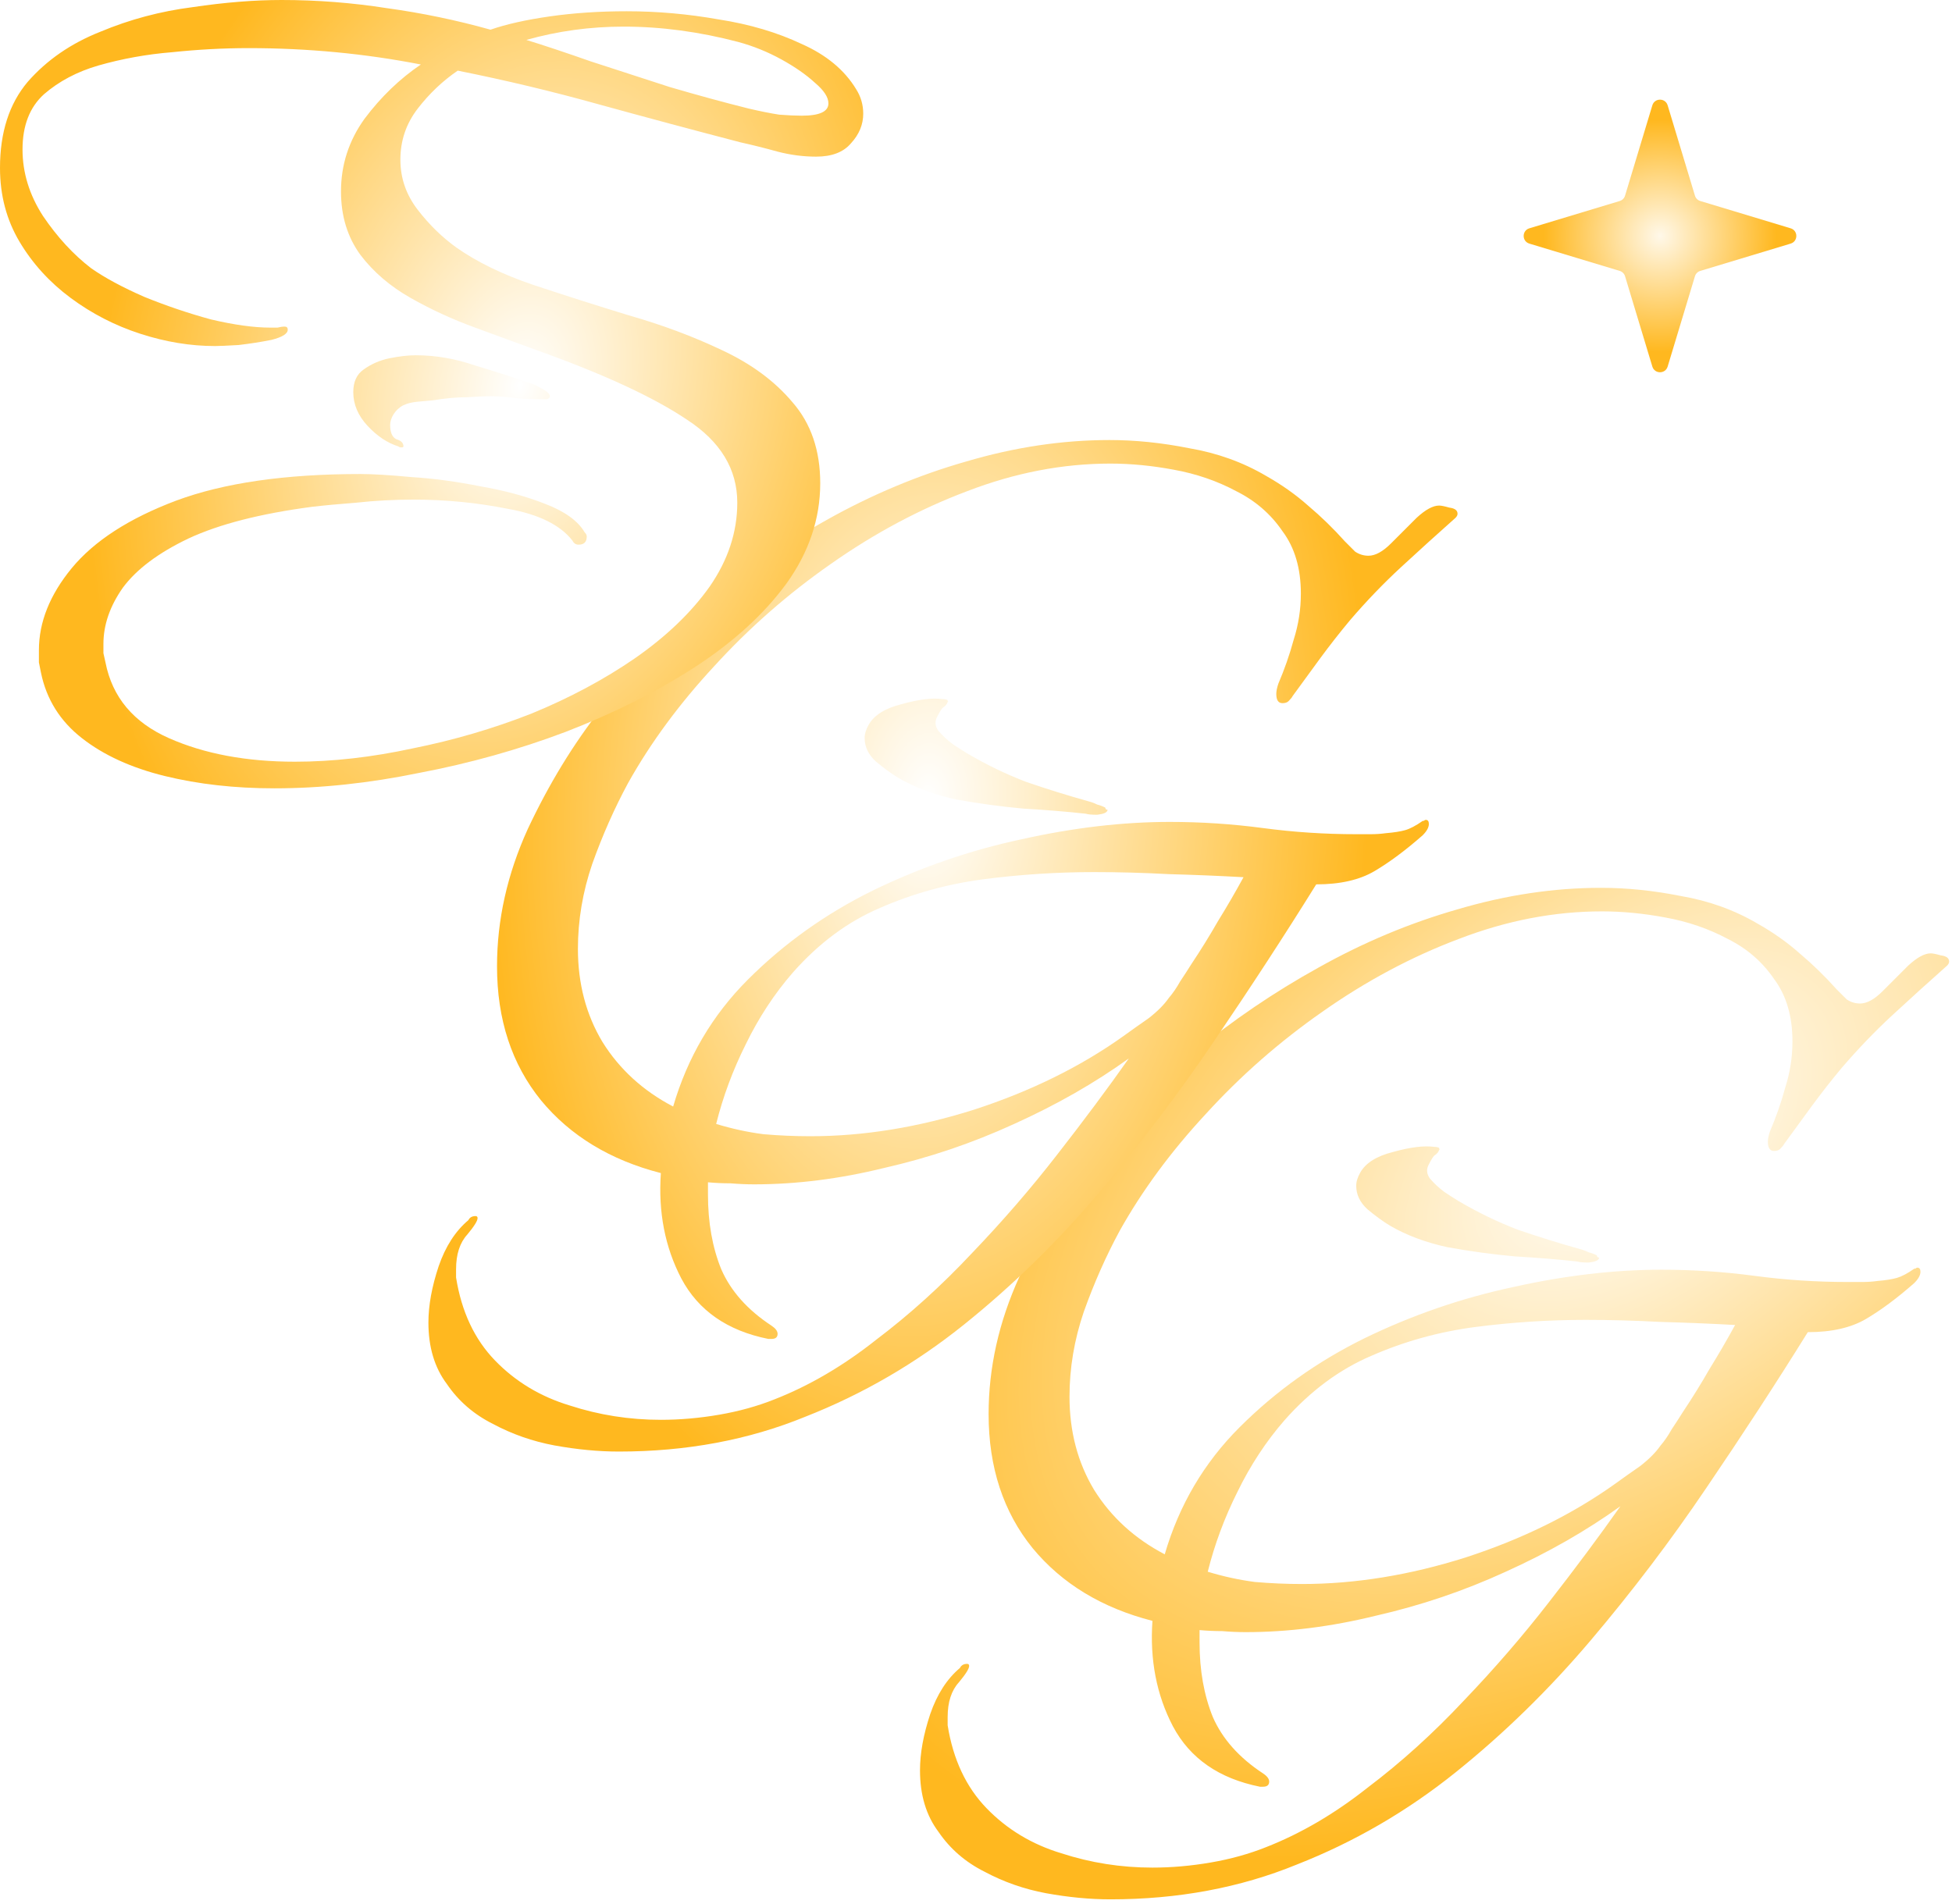
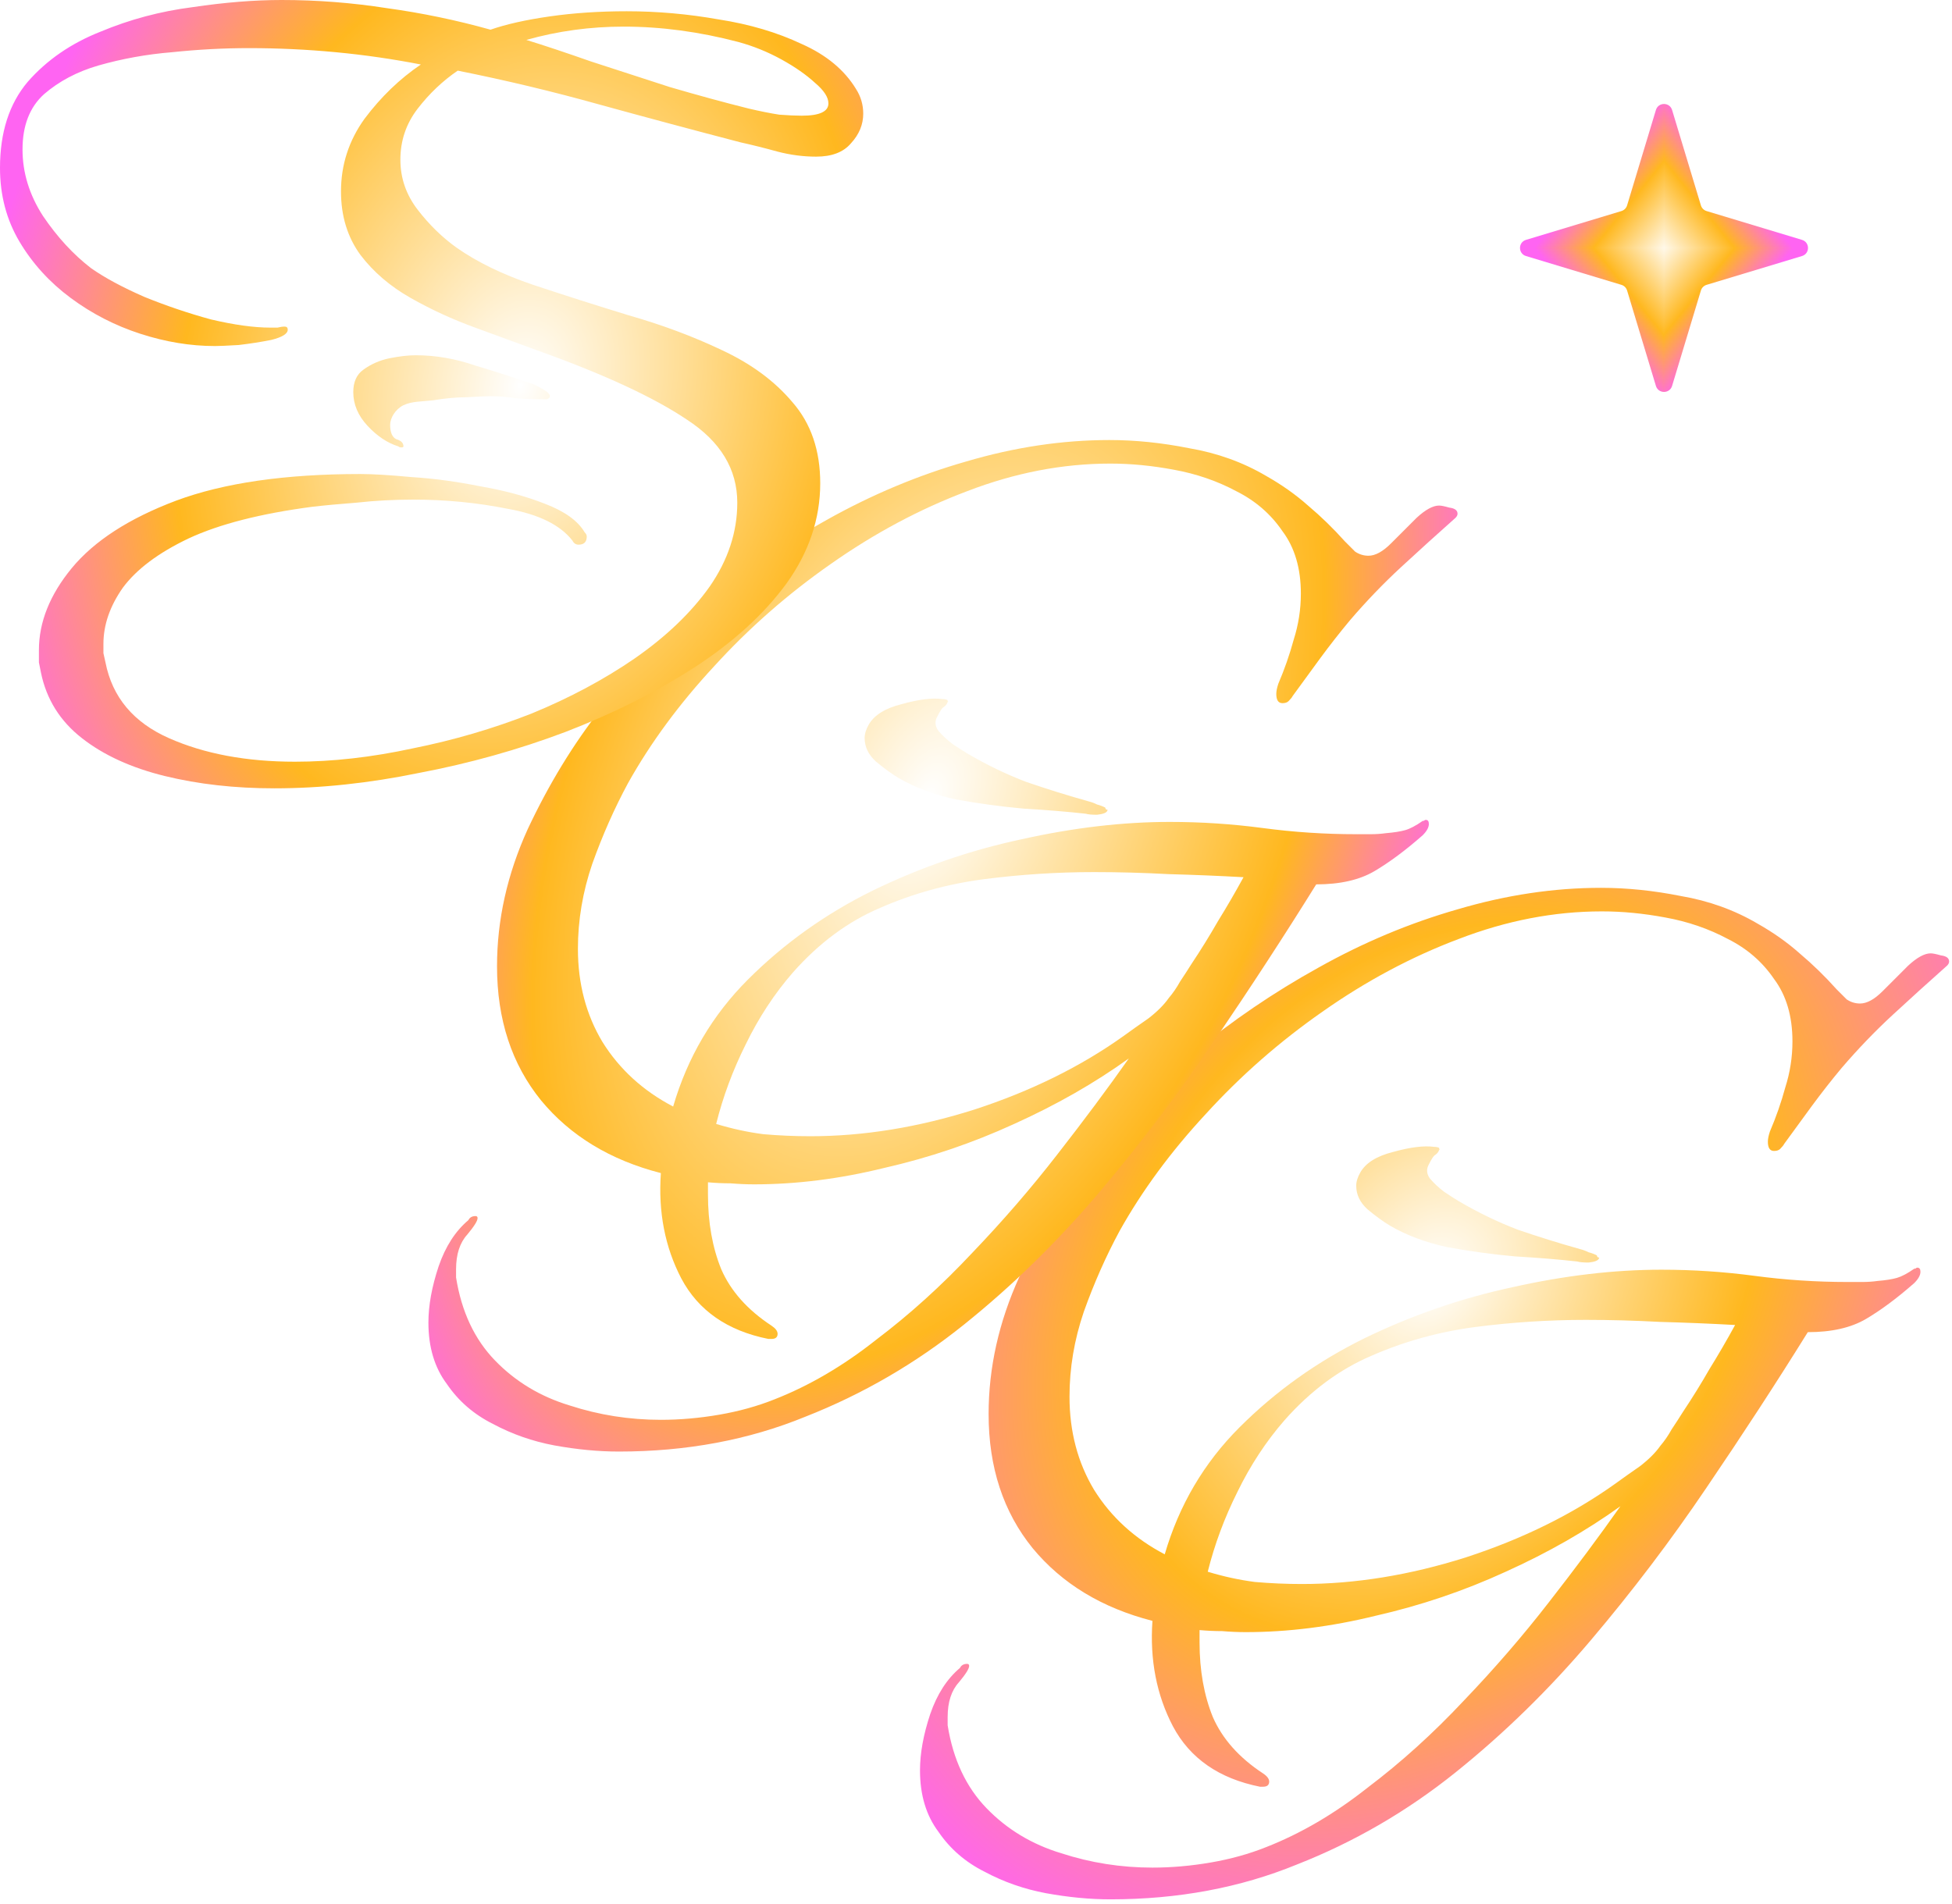
<svg xmlns="http://www.w3.org/2000/svg" width="244" height="238" viewBox="0 0 244 238" fill="none">
-   <path d="M138.808 237.464C136.248 237.464 133.56 237.208 130.744 236.696C128.013 236.184 125.453 235.288 123.064 234.008C120.675 232.813 118.755 231.149 117.304 229.016C115.768 226.968 115 224.408 115 221.336C115 219.203 115.427 216.856 116.28 214.296C117.133 211.821 118.371 209.901 119.992 208.536C120.163 208.195 120.461 208.024 120.888 208.024C121.059 208.024 121.144 208.109 121.144 208.28C121.144 208.621 120.717 209.304 119.864 210.328C118.925 211.352 118.456 212.803 118.456 214.68V215.704C119.139 219.971 120.76 223.427 123.32 226.072C125.88 228.717 128.995 230.595 132.664 231.704C136.333 232.899 140.131 233.496 144.056 233.496C146.445 233.496 148.877 233.283 151.352 232.856C153.827 232.429 156.131 231.789 158.264 230.936C162.616 229.229 166.84 226.755 170.936 223.512C175.117 220.355 179.128 216.728 182.968 212.632C186.808 208.621 190.349 204.525 193.592 200.344C196.92 196.077 199.907 192.067 202.552 188.312C198.285 191.384 193.507 194.115 188.216 196.504C183.011 198.893 177.592 200.728 171.96 202.008C166.413 203.373 160.995 204.056 155.704 204.056C154.765 204.056 153.784 204.013 152.76 203.928C151.821 203.928 150.883 203.885 149.944 203.8V205.336C149.944 208.835 150.499 211.949 151.608 214.68C152.803 217.411 154.893 219.757 157.88 221.72C158.392 222.061 158.648 222.403 158.648 222.744C158.648 223.171 158.392 223.384 157.88 223.384H157.496C152.376 222.36 148.749 219.843 146.616 215.832C144.568 211.907 143.715 207.512 144.056 202.648C137.741 201.027 132.749 197.997 129.08 193.56C125.411 189.037 123.576 183.448 123.576 176.792C123.576 170.989 124.856 165.272 127.416 159.64C130.061 154.008 133.133 148.973 136.632 144.536C140.216 139.928 144.397 135.619 149.176 131.608C154.04 127.597 159.245 124.056 164.792 120.984C170.424 117.827 176.227 115.395 182.2 113.688C188.259 111.896 194.232 111 200.12 111C203.363 111 206.691 111.341 210.104 112.024C213.603 112.621 216.803 113.773 219.704 115.48C221.667 116.589 223.416 117.827 224.952 119.192C226.573 120.557 228.109 122.051 229.56 123.672C229.987 124.099 230.413 124.525 230.84 124.952C231.352 125.293 231.907 125.464 232.504 125.464C233.357 125.464 234.296 124.952 235.32 123.928C236.429 122.819 237.496 121.752 238.52 120.728C239.629 119.704 240.568 119.192 241.336 119.192C241.592 119.192 242.019 119.277 242.616 119.448C243.299 119.533 243.64 119.789 243.64 120.216C243.64 120.387 243.555 120.557 243.384 120.728C241.08 122.776 238.819 124.824 236.6 126.872C234.381 128.92 232.248 131.139 230.2 133.528C228.92 135.064 227.683 136.643 226.488 138.264C225.379 139.8 224.227 141.379 223.032 143C222.947 143.171 222.776 143.384 222.52 143.64C222.349 143.811 222.093 143.896 221.752 143.896C221.24 143.896 220.984 143.512 220.984 142.744C220.984 142.403 221.069 141.976 221.24 141.464C222.008 139.672 222.648 137.837 223.16 135.96C223.757 134.083 224.056 132.163 224.056 130.2C224.056 127.043 223.288 124.44 221.752 122.392C220.301 120.259 218.381 118.595 215.992 117.4C213.603 116.12 211 115.224 208.184 114.712C205.453 114.2 202.808 113.944 200.248 113.944C194.275 113.944 188.301 115.096 182.328 117.4C176.44 119.619 170.765 122.648 165.304 126.488C159.928 130.243 155.064 134.509 150.712 139.288C146.36 143.981 142.776 148.845 139.96 153.88C138.253 157.037 136.76 160.408 135.48 163.992C134.285 167.491 133.688 171.032 133.688 174.616C133.688 178.968 134.712 182.851 136.76 186.264C138.893 189.677 141.837 192.365 145.592 194.328C147.384 188.184 150.499 182.893 154.936 178.456C159.459 173.933 164.664 170.221 170.552 167.32C176.525 164.419 182.712 162.285 189.112 160.92C195.597 159.469 201.784 158.744 207.672 158.744C211.597 158.744 215.48 159 219.32 159.512C223.16 160.024 227.043 160.28 230.968 160.28C231.565 160.28 232.163 160.28 232.76 160.28C233.443 160.28 234.083 160.237 234.68 160.152C235.704 160.067 236.515 159.939 237.112 159.768C237.709 159.597 238.435 159.213 239.288 158.616C239.373 158.616 239.416 158.616 239.416 158.616C239.501 158.531 239.587 158.488 239.672 158.488C239.928 158.488 240.056 158.659 240.056 159C240.056 159.427 239.8 159.896 239.288 160.408C237.155 162.285 235.149 163.779 233.272 164.888C231.395 165.997 228.963 166.552 225.976 166.552C222.051 172.867 217.827 179.352 213.304 186.008C208.867 192.579 204.045 198.936 198.84 205.08C193.635 211.224 188.003 216.728 181.944 221.592C175.885 226.456 169.272 230.296 162.104 233.112C155.021 236.013 147.256 237.464 138.808 237.464ZM197.176 157.72C194.872 157.464 192.269 157.251 189.368 157.08C186.552 156.824 183.736 156.44 180.92 155.928C178.189 155.331 175.8 154.435 173.752 153.24C172.899 152.728 171.96 152.045 170.936 151.192C169.997 150.339 169.528 149.357 169.528 148.248C169.528 147.736 169.699 147.181 170.04 146.584C170.723 145.389 172.088 144.536 174.136 144.024C176.269 143.427 177.976 143.213 179.256 143.384C179.512 143.384 179.725 143.427 179.896 143.512C179.896 143.512 179.896 143.555 179.896 143.64C179.981 143.64 179.981 143.683 179.896 143.768C179.811 144.024 179.64 144.237 179.384 144.408C179.213 144.493 178.957 144.877 178.616 145.56C178.275 146.157 178.317 146.755 178.744 147.352C179.256 147.949 179.853 148.504 180.536 149.016C181.304 149.528 181.901 149.912 182.328 150.168C184.803 151.619 187.277 152.813 189.752 153.752C192.227 154.605 194.829 155.416 197.56 156.184C197.901 156.269 198.243 156.397 198.584 156.568C198.925 156.653 199.267 156.781 199.608 156.952C199.608 157.037 199.651 157.123 199.736 157.208C199.907 157.208 199.949 157.251 199.864 157.336C199.779 157.592 199.352 157.763 198.584 157.848C197.901 157.848 197.432 157.805 197.176 157.72ZM162.744 198.04C169.4 198.04 176.227 196.931 183.224 194.712C190.307 192.408 196.536 189.336 201.912 185.496C202.851 184.813 203.875 184.088 204.984 183.32C206.093 182.467 206.947 181.613 207.544 180.76C208.056 180.163 208.525 179.48 208.952 178.712C209.464 177.944 209.933 177.219 210.36 176.536C211.555 174.744 212.664 172.952 213.688 171.16C214.797 169.368 215.864 167.533 216.888 165.656C213.816 165.485 210.701 165.357 207.544 165.272C204.387 165.101 201.272 165.016 198.2 165.016C193.592 165.016 188.984 165.315 184.376 165.912C179.853 166.509 175.544 167.704 171.448 169.496C167.437 171.203 163.811 173.891 160.568 177.56C158.264 180.205 156.301 183.192 154.68 186.52C153.059 189.763 151.821 193.091 150.968 196.504C152.931 197.101 154.893 197.528 156.856 197.784C158.819 197.955 160.781 198.04 162.744 198.04Z" fill="url(#paint0_radial_1_16)" />
-   <path d="M77.36 181.48C74.8 181.48 72.112 181.224 69.296 180.712C66.565 180.2 64.005 179.304 61.616 178.024C59.227 176.829 57.307 175.165 55.856 173.032C54.32 170.984 53.552 168.424 53.552 165.352C53.552 163.219 53.979 160.872 54.832 158.312C55.685 155.837 56.923 153.917 58.544 152.552C58.715 152.211 59.013 152.04 59.44 152.04C59.611 152.04 59.696 152.125 59.696 152.296C59.696 152.637 59.269 153.32 58.416 154.344C57.477 155.368 57.008 156.819 57.008 158.696V159.72C57.691 163.987 59.312 167.443 61.872 170.088C64.432 172.733 67.547 174.611 71.216 175.72C74.885 176.915 78.683 177.512 82.608 177.512C84.997 177.512 87.429 177.299 89.904 176.872C92.379 176.445 94.683 175.805 96.816 174.952C101.168 173.245 105.392 170.771 109.488 167.528C113.669 164.371 117.68 160.744 121.52 156.648C125.36 152.637 128.901 148.541 132.144 144.36C135.472 140.093 138.459 136.083 141.104 132.328C136.837 135.4 132.059 138.131 126.768 140.52C121.563 142.909 116.144 144.744 110.512 146.024C104.965 147.389 99.547 148.072 94.256 148.072C93.317 148.072 92.336 148.029 91.312 147.944C90.373 147.944 89.435 147.901 88.496 147.816V149.352C88.496 152.851 89.051 155.965 90.16 158.696C91.355 161.427 93.445 163.773 96.432 165.736C96.944 166.077 97.2 166.419 97.2 166.76C97.2 167.187 96.944 167.4 96.432 167.4H96.048C90.928 166.376 87.301 163.859 85.168 159.848C83.12 155.923 82.267 151.528 82.608 146.664C76.293 145.043 71.301 142.013 67.632 137.576C63.963 133.053 62.128 127.464 62.128 120.808C62.128 115.005 63.408 109.288 65.968 103.656C68.613 98.024 71.685 92.989 75.184 88.552C78.768 83.944 82.949 79.635 87.728 75.624C92.592 71.613 97.797 68.072 103.344 65C108.976 61.843 114.779 59.411 120.752 57.704C126.811 55.912 132.784 55.016 138.672 55.016C141.915 55.016 145.243 55.357 148.656 56.04C152.155 56.637 155.355 57.789 158.256 59.496C160.219 60.605 161.968 61.843 163.504 63.208C165.125 64.573 166.661 66.067 168.112 67.688C168.539 68.115 168.965 68.541 169.392 68.968C169.904 69.309 170.459 69.48 171.056 69.48C171.909 69.48 172.848 68.968 173.872 67.944C174.981 66.835 176.048 65.768 177.072 64.744C178.181 63.72 179.12 63.208 179.888 63.208C180.144 63.208 180.571 63.293 181.168 63.464C181.851 63.549 182.192 63.805 182.192 64.232C182.192 64.403 182.107 64.573 181.936 64.744C179.632 66.792 177.371 68.84 175.152 70.888C172.933 72.936 170.8 75.155 168.752 77.544C167.472 79.08 166.235 80.659 165.04 82.28C163.931 83.816 162.779 85.395 161.584 87.016C161.499 87.187 161.328 87.4 161.072 87.656C160.901 87.827 160.645 87.912 160.304 87.912C159.792 87.912 159.536 87.528 159.536 86.76C159.536 86.419 159.621 85.992 159.792 85.48C160.56 83.688 161.2 81.853 161.712 79.976C162.309 78.099 162.608 76.179 162.608 74.216C162.608 71.059 161.84 68.456 160.304 66.408C158.853 64.275 156.933 62.611 154.544 61.416C152.155 60.136 149.552 59.24 146.736 58.728C144.005 58.216 141.36 57.96 138.8 57.96C132.827 57.96 126.853 59.112 120.88 61.416C114.992 63.635 109.317 66.664 103.856 70.504C98.48 74.259 93.616 78.525 89.264 83.304C84.912 87.997 81.328 92.861 78.512 97.896C76.805 101.053 75.312 104.424 74.032 108.008C72.837 111.507 72.24 115.048 72.24 118.632C72.24 122.984 73.264 126.867 75.312 130.28C77.445 133.693 80.389 136.381 84.144 138.344C85.936 132.2 89.051 126.909 93.488 122.472C98.011 117.949 103.216 114.237 109.104 111.336C115.077 108.435 121.264 106.301 127.664 104.936C134.149 103.485 140.336 102.76 146.224 102.76C150.149 102.76 154.032 103.016 157.872 103.528C161.712 104.04 165.595 104.296 169.52 104.296C170.117 104.296 170.715 104.296 171.312 104.296C171.995 104.296 172.635 104.253 173.232 104.168C174.256 104.083 175.067 103.955 175.664 103.784C176.261 103.613 176.987 103.229 177.84 102.632C177.925 102.632 177.968 102.632 177.968 102.632C178.053 102.547 178.139 102.504 178.224 102.504C178.48 102.504 178.608 102.675 178.608 103.016C178.608 103.443 178.352 103.912 177.84 104.424C175.707 106.301 173.701 107.795 171.824 108.904C169.947 110.013 167.515 110.568 164.528 110.568C160.603 116.883 156.379 123.368 151.856 130.024C147.419 136.595 142.597 142.952 137.392 149.096C132.187 155.24 126.555 160.744 120.496 165.608C114.437 170.472 107.824 174.312 100.656 177.128C93.573 180.029 85.808 181.48 77.36 181.48ZM135.728 101.736C133.424 101.48 130.821 101.267 127.92 101.096C125.104 100.84 122.288 100.456 119.472 99.944C116.741 99.347 114.352 98.451 112.304 97.256C111.451 96.744 110.512 96.061 109.488 95.208C108.549 94.355 108.08 93.373 108.08 92.264C108.08 91.752 108.251 91.197 108.592 90.6C109.275 89.405 110.64 88.552 112.688 88.04C114.821 87.443 116.528 87.229 117.808 87.4C118.064 87.4 118.277 87.443 118.448 87.528C118.448 87.528 118.448 87.571 118.448 87.656C118.533 87.656 118.533 87.699 118.448 87.784C118.363 88.04 118.192 88.253 117.936 88.424C117.765 88.509 117.509 88.893 117.168 89.576C116.827 90.173 116.869 90.771 117.296 91.368C117.808 91.965 118.405 92.52 119.088 93.032C119.856 93.544 120.453 93.928 120.88 94.184C123.355 95.635 125.829 96.829 128.304 97.768C130.779 98.621 133.381 99.432 136.112 100.2C136.453 100.285 136.795 100.413 137.136 100.584C137.477 100.669 137.819 100.797 138.16 100.968C138.16 101.053 138.203 101.139 138.288 101.224C138.459 101.224 138.501 101.267 138.416 101.352C138.331 101.608 137.904 101.779 137.136 101.864C136.453 101.864 135.984 101.821 135.728 101.736ZM101.296 142.056C107.952 142.056 114.779 140.947 121.776 138.728C128.859 136.424 135.088 133.352 140.464 129.512C141.403 128.829 142.427 128.104 143.536 127.336C144.645 126.483 145.499 125.629 146.096 124.776C146.608 124.179 147.077 123.496 147.504 122.728C148.016 121.96 148.485 121.235 148.912 120.552C150.107 118.76 151.216 116.968 152.24 115.176C153.349 113.384 154.416 111.549 155.44 109.672C152.368 109.501 149.253 109.373 146.096 109.288C142.939 109.117 139.824 109.032 136.752 109.032C132.144 109.032 127.536 109.331 122.928 109.928C118.405 110.525 114.096 111.72 110 113.512C105.989 115.219 102.363 117.907 99.12 121.576C96.816 124.221 94.853 127.208 93.232 130.536C91.611 133.779 90.373 137.107 89.52 140.52C91.483 141.117 93.445 141.544 95.408 141.8C97.371 141.971 99.333 142.056 101.296 142.056Z" fill="url(#paint1_radial_1_16)" />
-   <path d="M34.304 98.56C29.355 98.56 24.789 98.048 20.608 97.024C16.427 96 12.971 94.421 10.24 92.288C7.509 90.155 5.803 87.424 5.12 84.096C5.035 83.669 4.949 83.243 4.864 82.816C4.864 82.304 4.864 81.792 4.864 81.28C4.864 77.781 6.229 74.368 8.96 71.04C11.776 67.627 16.128 64.811 22.016 62.592C27.989 60.373 35.669 59.264 45.056 59.264C46.592 59.264 48.725 59.392 51.456 59.648C54.187 59.819 57.045 60.203 60.032 60.8C63.019 61.312 65.707 62.037 68.096 62.976C70.571 63.915 72.235 65.109 73.088 66.56C73.259 66.731 73.344 66.901 73.344 67.072C73.344 67.755 73.003 68.096 72.32 68.096C71.979 68.096 71.723 67.925 71.552 67.584C70.016 65.621 67.328 64.299 63.488 63.616C59.648 62.848 55.723 62.464 51.712 62.464C49.237 62.464 46.848 62.592 44.544 62.848C42.325 63.019 40.491 63.189 39.04 63.36C32.555 64.213 27.392 65.536 23.552 67.328C19.797 69.12 17.067 71.168 15.36 73.472C13.739 75.776 12.928 78.123 12.928 80.512C12.928 80.853 12.928 81.237 12.928 81.664C13.013 82.005 13.099 82.389 13.184 82.816C14.037 87.168 16.683 90.325 21.12 92.288C25.557 94.251 30.805 95.232 36.864 95.232C41.557 95.232 46.464 94.677 51.584 93.568C56.704 92.544 61.653 91.093 66.432 89.216C71.211 87.253 75.52 84.949 79.36 82.304C83.285 79.573 86.4 76.587 88.704 73.344C91.008 70.016 92.16 66.517 92.16 62.848C92.16 58.667 90.069 55.211 85.888 52.48C81.707 49.664 75.435 46.763 67.072 43.776C64.768 42.923 62.208 41.984 59.392 40.96C56.576 39.936 53.888 38.699 51.328 37.248C48.768 35.797 46.677 34.005 45.056 31.872C43.435 29.653 42.624 27.008 42.624 23.936C42.624 20.608 43.605 17.579 45.568 14.848C47.616 12.117 49.963 9.856 52.608 8.064C49.109 7.381 45.568 6.869 41.984 6.528C38.4 6.187 34.773 6.016 31.104 6.016C27.947 6.016 24.747 6.187 21.504 6.528C18.347 6.784 15.275 7.339 12.288 8.192C9.643 8.96 7.381 10.155 5.504 11.776C3.712 13.397 2.816 15.701 2.816 18.688C2.816 21.589 3.669 24.363 5.376 27.008C7.168 29.653 9.173 31.829 11.392 33.536C13.099 34.731 15.317 35.925 18.048 37.12C20.779 38.229 23.552 39.168 26.368 39.936C29.269 40.619 31.744 40.96 33.792 40.96C34.133 40.96 34.432 40.96 34.688 40.96C35.029 40.875 35.328 40.832 35.584 40.832C35.84 40.832 35.968 40.96 35.968 41.216C35.968 41.728 35.285 42.155 33.92 42.496C32.64 42.752 31.275 42.965 29.824 43.136C28.373 43.221 27.392 43.264 26.88 43.264C23.808 43.264 20.693 42.752 17.536 41.728C14.379 40.704 11.477 39.211 8.832 37.248C6.187 35.285 4.053 32.939 2.432 30.208C0.811 27.477 0 24.405 0 20.992C0 16.555 1.152 12.971 3.456 10.24C5.845 7.509 8.875 5.419 12.544 3.968C16.213 2.432 20.053 1.408 24.064 0.896C28.075 0.299 31.787 0 35.2 0C39.637 0 44.032 0.341 48.384 1.024C52.736 1.621 57.045 2.517 61.312 3.712C63.275 3.029 65.749 2.475 68.736 2.048C71.723 1.621 74.923 1.408 78.336 1.408C82.176 1.408 86.016 1.749 89.856 2.432C93.696 3.029 97.152 4.053 100.224 5.504C103.296 6.869 105.557 8.747 107.008 11.136C107.605 12.075 107.904 13.099 107.904 14.208C107.904 15.573 107.392 16.811 106.368 17.92C105.429 19.029 103.979 19.584 102.016 19.584C100.395 19.584 98.773 19.371 97.152 18.944C95.616 18.517 94.08 18.133 92.544 17.792C86.656 16.256 80.768 14.677 74.88 13.056C69.077 11.435 63.189 10.027 57.216 8.832C55.339 10.112 53.675 11.691 52.224 13.568C50.773 15.445 50.048 17.579 50.048 19.968C50.048 22.272 50.773 24.363 52.224 26.24C53.675 28.117 55.296 29.696 57.088 30.976C59.648 32.768 62.805 34.304 66.56 35.584C70.4 36.864 74.411 38.144 78.592 39.424C82.773 40.619 86.656 42.069 90.24 43.776C93.909 45.483 96.853 47.659 99.072 50.304C101.376 52.949 102.528 56.32 102.528 60.416C102.528 64.853 101.12 69.035 98.304 72.96C95.488 76.8 91.648 80.299 86.784 83.456C82.005 86.528 76.629 89.216 70.656 91.52C64.768 93.739 58.667 95.445 52.352 96.64C46.123 97.92 40.107 98.56 34.304 98.56ZM100.224 14.464C102.443 14.464 103.552 13.952 103.552 12.928C103.552 12.16 102.997 11.307 101.888 10.368C100.779 9.344 99.371 8.363 97.664 7.424C95.957 6.485 94.165 5.76 92.288 5.248C87.424 3.968 82.645 3.328 77.952 3.328C73.771 3.328 69.717 3.883 65.792 4.992C68.011 5.675 70.699 6.571 73.856 7.68C77.013 8.704 80.299 9.771 83.712 10.88C87.211 11.904 90.496 12.8 93.568 13.568C95.019 13.909 96.299 14.165 97.408 14.336C98.517 14.421 99.456 14.464 100.224 14.464ZM50.176 55.936C50.005 55.936 49.877 55.893 49.792 55.808C48.427 55.381 47.147 54.528 45.952 53.248C44.757 51.968 44.16 50.56 44.16 49.024C44.16 47.744 44.587 46.805 45.44 46.208C46.379 45.525 47.445 45.056 48.64 44.8C49.92 44.544 51.029 44.416 51.968 44.416C54.443 44.416 56.917 44.843 59.392 45.696C61.952 46.464 64.341 47.232 66.56 48C66.816 48.085 67.243 48.299 67.84 48.64C68.437 48.981 68.736 49.28 68.736 49.536C68.736 49.707 68.608 49.835 68.352 49.92C68.096 49.92 67.883 49.92 67.712 49.92C66.688 49.92 65.621 49.877 64.512 49.792C63.488 49.621 62.421 49.536 61.312 49.536C60.715 49.536 59.733 49.579 58.368 49.664C57.088 49.664 55.68 49.792 54.144 50.048C52.693 50.219 51.541 50.148 50.432 50.66C49.408 51.172 48.768 52.267 48.768 53.12C48.768 54.059 49.024 54.656 49.536 54.912C50.133 55.083 50.432 55.381 50.432 55.808C50.432 55.893 50.347 55.936 50.176 55.936Z" fill="url(#paint2_radial_1_16)" />
-   <path d="M206.543 13.17C206.829 12.222 208.171 12.222 208.457 13.17L211.868 24.464C211.964 24.785 212.215 25.035 212.536 25.132L223.83 28.543C224.778 28.829 224.778 30.171 223.83 30.457L212.536 33.868C212.215 33.965 211.964 34.215 211.868 34.536L208.457 45.83C208.171 46.778 206.829 46.778 206.543 45.83L203.132 34.536C203.036 34.215 202.785 33.965 202.464 33.868L191.17 30.457C190.222 30.171 190.222 28.829 191.17 28.543L202.464 25.132C202.785 25.035 203.036 24.785 203.132 24.464L206.543 13.17Z" fill="url(#paint3_radial_1_16)" />
+   <path d="M138.808 237.464C136.248 237.464 133.56 237.208 130.744 236.696C128.013 236.184 125.453 235.288 123.064 234.008C120.675 232.813 118.755 231.149 117.304 229.016C115.768 226.968 115 224.408 115 221.336C115 219.203 115.427 216.856 116.28 214.296C117.133 211.821 118.371 209.901 119.992 208.536C120.163 208.195 120.461 208.024 120.888 208.024C121.059 208.024 121.144 208.109 121.144 208.28C121.144 208.621 120.717 209.304 119.864 210.328C118.925 211.352 118.456 212.803 118.456 214.68V215.704C119.139 219.971 120.76 223.427 123.32 226.072C125.88 228.717 128.995 230.595 132.664 231.704C136.333 232.899 140.131 233.496 144.056 233.496C146.445 233.496 148.877 233.283 151.352 232.856C153.827 232.429 156.131 231.789 158.264 230.936C162.616 229.229 166.84 226.755 170.936 223.512C175.117 220.355 179.128 216.728 182.968 212.632C186.808 208.621 190.349 204.525 193.592 200.344C196.92 196.077 199.907 192.067 202.552 188.312C198.285 191.384 193.507 194.115 188.216 196.504C183.011 198.893 177.592 200.728 171.96 202.008C166.413 203.373 160.995 204.056 155.704 204.056C154.765 204.056 153.784 204.013 152.76 203.928C151.821 203.928 150.883 203.885 149.944 203.8V205.336C149.944 208.835 150.499 211.949 151.608 214.68C152.803 217.411 154.893 219.757 157.88 221.72C158.392 222.061 158.648 222.403 158.648 222.744C158.648 223.171 158.392 223.384 157.88 223.384H157.496C152.376 222.36 148.749 219.843 146.616 215.832C144.568 211.907 143.715 207.512 144.056 202.648C137.741 201.027 132.749 197.997 129.08 193.56C125.411 189.037 123.576 183.448 123.576 176.792C123.576 170.989 124.856 165.272 127.416 159.64C130.061 154.008 133.133 148.973 136.632 144.536C140.216 139.928 144.397 135.619 149.176 131.608C154.04 127.597 159.245 124.056 164.792 120.984C170.424 117.827 176.227 115.395 182.2 113.688C188.259 111.896 194.232 111 200.12 111C203.363 111 206.691 111.341 210.104 112.024C213.603 112.621 216.803 113.773 219.704 115.48C221.667 116.589 223.416 117.827 224.952 119.192C226.573 120.557 228.109 122.051 229.56 123.672C229.987 124.099 230.413 124.525 230.84 124.952C231.352 125.293 231.907 125.464 232.504 125.464C233.357 125.464 234.296 124.952 235.32 123.928C236.429 122.819 237.496 121.752 238.52 120.728C239.629 119.704 240.568 119.192 241.336 119.192C241.592 119.192 242.019 119.277 242.616 119.448C243.299 119.533 243.64 119.789 243.64 120.216C243.64 120.387 243.555 120.557 243.384 120.728C241.08 122.776 238.819 124.824 236.6 126.872C234.381 128.92 232.248 131.139 230.2 133.528C228.92 135.064 227.683 136.643 226.488 138.264C225.379 139.8 224.227 141.379 223.032 143C222.947 143.171 222.776 143.384 222.52 143.64C222.349 143.811 222.093 143.896 221.752 143.896C221.24 143.896 220.984 143.512 220.984 142.744C220.984 142.403 221.069 141.976 221.24 141.464C222.008 139.672 222.648 137.837 223.16 135.96C223.757 134.083 224.056 132.163 224.056 130.2C224.056 127.043 223.288 124.44 221.752 122.392C220.301 120.259 218.381 118.595 215.992 117.4C213.603 116.12 211 115.224 208.184 114.712C205.453 114.2 202.808 113.944 200.248 113.944C194.275 113.944 188.301 115.096 182.328 117.4C176.44 119.619 170.765 122.648 165.304 126.488C159.928 130.243 155.064 134.509 150.712 139.288C146.36 143.981 142.776 148.845 139.96 153.88C138.253 157.037 136.76 160.408 135.48 163.992C134.285 167.491 133.688 171.032 133.688 174.616C133.688 178.968 134.712 182.851 136.76 186.264C138.893 189.677 141.837 192.365 145.592 194.328C147.384 188.184 150.499 182.893 154.936 178.456C159.459 173.933 164.664 170.221 170.552 167.32C176.525 164.419 182.712 162.285 189.112 160.92C195.597 159.469 201.784 158.744 207.672 158.744C211.597 158.744 215.48 159 219.32 159.512C223.16 160.024 227.043 160.28 230.968 160.28C231.565 160.28 232.163 160.28 232.76 160.28C233.443 160.28 234.083 160.237 234.68 160.152C235.704 160.067 236.515 159.939 237.112 159.768C237.709 159.597 238.435 159.213 239.288 158.616C239.373 158.616 239.416 158.616 239.416 158.616C239.501 158.531 239.587 158.488 239.672 158.488C239.928 158.488 240.056 158.659 240.056 159C240.056 159.427 239.8 159.896 239.288 160.408C237.155 162.285 235.149 163.779 233.272 164.888C231.395 165.997 228.963 166.552 225.976 166.552C222.051 172.867 217.827 179.352 213.304 186.008C208.867 192.579 204.045 198.936 198.84 205.08C193.635 211.224 188.003 216.728 181.944 221.592C175.885 226.456 169.272 230.296 162.104 233.112C155.021 236.013 147.256 237.464 138.808 237.464ZM197.176 157.72C194.872 157.464 192.269 157.251 189.368 157.08C186.552 156.824 183.736 156.44 180.92 155.928C178.189 155.331 175.8 154.435 173.752 153.24C172.899 152.728 171.96 152.045 170.936 151.192C169.997 150.339 169.528 149.357 169.528 148.248C169.528 147.736 169.699 147.181 170.04 146.584C170.723 145.389 172.088 144.536 174.136 144.024C176.269 143.427 177.976 143.213 179.256 143.384C179.512 143.384 179.725 143.427 179.896 143.512C179.896 143.512 179.896 143.555 179.896 143.64C179.981 143.64 179.981 143.683 179.896 143.768C179.811 144.024 179.64 144.237 179.384 144.408C179.213 144.493 178.957 144.877 178.616 145.56C178.275 146.157 178.317 146.755 178.744 147.352C179.256 147.949 179.853 148.504 180.536 149.016C181.304 149.528 181.901 149.912 182.328 150.168C184.803 151.619 187.277 152.813 189.752 153.752C192.227 154.605 194.829 155.416 197.56 156.184C197.901 156.269 198.243 156.397 198.584 156.568C198.925 156.653 199.267 156.781 199.608 156.952C199.608 157.037 199.651 157.123 199.736 157.208C199.907 157.208 199.949 157.251 199.864 157.336C199.779 157.592 199.352 157.763 198.584 157.848C197.901 157.848 197.432 157.805 197.176 157.72ZM162.744 198.04C169.4 198.04 176.227 196.931 183.224 194.712C190.307 192.408 196.536 189.336 201.912 185.496C202.851 184.813 203.875 184.088 204.984 183.32C206.093 182.467 206.947 181.613 207.544 180.76C208.056 180.163 208.525 179.48 208.952 178.712C209.464 177.944 209.933 177.219 210.36 176.536C211.555 174.744 212.664 172.952 213.688 171.16C214.797 169.368 215.864 167.533 216.888 165.656C213.816 165.485 210.701 165.357 207.544 165.272C204.387 165.101 201.272 165.016 198.2 165.016C193.592 165.016 188.984 165.315 184.376 165.912C179.853 166.509 175.544 167.704 171.448 169.496C167.437 171.203 163.811 173.891 160.568 177.56C158.264 180.205 156.301 183.192 154.68 186.52C153.059 189.763 151.821 193.091 150.968 196.504C152.931 197.101 154.893 197.528 156.856 197.784C158.819 197.955 160.781 198.04 162.744 198.04Z" fill="url(#paint0_radial_61_22)" />
+   <path d="M77.36 181.48C74.8 181.48 72.112 181.224 69.296 180.712C66.565 180.2 64.005 179.304 61.616 178.024C59.227 176.829 57.307 175.165 55.856 173.032C54.32 170.984 53.552 168.424 53.552 165.352C53.552 163.219 53.979 160.872 54.832 158.312C55.685 155.837 56.923 153.917 58.544 152.552C58.715 152.211 59.013 152.04 59.44 152.04C59.611 152.04 59.696 152.125 59.696 152.296C59.696 152.637 59.269 153.32 58.416 154.344C57.477 155.368 57.008 156.819 57.008 158.696V159.72C57.691 163.987 59.312 167.443 61.872 170.088C64.432 172.733 67.547 174.611 71.216 175.72C74.885 176.915 78.683 177.512 82.608 177.512C84.997 177.512 87.429 177.299 89.904 176.872C92.379 176.445 94.683 175.805 96.816 174.952C101.168 173.245 105.392 170.771 109.488 167.528C113.669 164.371 117.68 160.744 121.52 156.648C125.36 152.637 128.901 148.541 132.144 144.36C135.472 140.093 138.459 136.083 141.104 132.328C136.837 135.4 132.059 138.131 126.768 140.52C121.563 142.909 116.144 144.744 110.512 146.024C104.965 147.389 99.547 148.072 94.256 148.072C93.317 148.072 92.336 148.029 91.312 147.944C90.373 147.944 89.435 147.901 88.496 147.816V149.352C88.496 152.851 89.051 155.965 90.16 158.696C91.355 161.427 93.445 163.773 96.432 165.736C96.944 166.077 97.2 166.419 97.2 166.76C97.2 167.187 96.944 167.4 96.432 167.4H96.048C90.928 166.376 87.301 163.859 85.168 159.848C83.12 155.923 82.267 151.528 82.608 146.664C76.293 145.043 71.301 142.013 67.632 137.576C63.963 133.053 62.128 127.464 62.128 120.808C62.128 115.005 63.408 109.288 65.968 103.656C68.613 98.024 71.685 92.989 75.184 88.552C78.768 83.944 82.949 79.635 87.728 75.624C92.592 71.613 97.797 68.072 103.344 65C108.976 61.843 114.779 59.411 120.752 57.704C126.811 55.912 132.784 55.016 138.672 55.016C141.915 55.016 145.243 55.357 148.656 56.04C152.155 56.637 155.355 57.789 158.256 59.496C160.219 60.605 161.968 61.843 163.504 63.208C165.125 64.573 166.661 66.067 168.112 67.688C168.539 68.115 168.965 68.541 169.392 68.968C169.904 69.309 170.459 69.48 171.056 69.48C171.909 69.48 172.848 68.968 173.872 67.944C174.981 66.835 176.048 65.768 177.072 64.744C178.181 63.72 179.12 63.208 179.888 63.208C180.144 63.208 180.571 63.293 181.168 63.464C181.851 63.549 182.192 63.805 182.192 64.232C182.192 64.403 182.107 64.573 181.936 64.744C179.632 66.792 177.371 68.84 175.152 70.888C172.933 72.936 170.8 75.155 168.752 77.544C167.472 79.08 166.235 80.659 165.04 82.28C163.931 83.816 162.779 85.395 161.584 87.016C161.499 87.187 161.328 87.4 161.072 87.656C160.901 87.827 160.645 87.912 160.304 87.912C159.792 87.912 159.536 87.528 159.536 86.76C159.536 86.419 159.621 85.992 159.792 85.48C160.56 83.688 161.2 81.853 161.712 79.976C162.309 78.099 162.608 76.179 162.608 74.216C162.608 71.059 161.84 68.456 160.304 66.408C158.853 64.275 156.933 62.611 154.544 61.416C152.155 60.136 149.552 59.24 146.736 58.728C144.005 58.216 141.36 57.96 138.8 57.96C132.827 57.96 126.853 59.112 120.88 61.416C114.992 63.635 109.317 66.664 103.856 70.504C98.48 74.259 93.616 78.525 89.264 83.304C84.912 87.997 81.328 92.861 78.512 97.896C76.805 101.053 75.312 104.424 74.032 108.008C72.837 111.507 72.24 115.048 72.24 118.632C72.24 122.984 73.264 126.867 75.312 130.28C77.445 133.693 80.389 136.381 84.144 138.344C85.936 132.2 89.051 126.909 93.488 122.472C98.011 117.949 103.216 114.237 109.104 111.336C115.077 108.435 121.264 106.301 127.664 104.936C134.149 103.485 140.336 102.76 146.224 102.76C150.149 102.76 154.032 103.016 157.872 103.528C161.712 104.04 165.595 104.296 169.52 104.296C170.117 104.296 170.715 104.296 171.312 104.296C171.995 104.296 172.635 104.253 173.232 104.168C174.256 104.083 175.067 103.955 175.664 103.784C176.261 103.613 176.987 103.229 177.84 102.632C177.925 102.632 177.968 102.632 177.968 102.632C178.053 102.547 178.139 102.504 178.224 102.504C178.48 102.504 178.608 102.675 178.608 103.016C178.608 103.443 178.352 103.912 177.84 104.424C175.707 106.301 173.701 107.795 171.824 108.904C169.947 110.013 167.515 110.568 164.528 110.568C160.603 116.883 156.379 123.368 151.856 130.024C147.419 136.595 142.597 142.952 137.392 149.096C132.187 155.24 126.555 160.744 120.496 165.608C114.437 170.472 107.824 174.312 100.656 177.128C93.573 180.029 85.808 181.48 77.36 181.48ZM135.728 101.736C133.424 101.48 130.821 101.267 127.92 101.096C125.104 100.84 122.288 100.456 119.472 99.944C116.741 99.347 114.352 98.451 112.304 97.256C111.451 96.744 110.512 96.061 109.488 95.208C108.549 94.355 108.08 93.373 108.08 92.264C108.08 91.752 108.251 91.197 108.592 90.6C109.275 89.405 110.64 88.552 112.688 88.04C114.821 87.443 116.528 87.229 117.808 87.4C118.064 87.4 118.277 87.443 118.448 87.528C118.448 87.528 118.448 87.571 118.448 87.656C118.533 87.656 118.533 87.699 118.448 87.784C118.363 88.04 118.192 88.253 117.936 88.424C117.765 88.509 117.509 88.893 117.168 89.576C116.827 90.173 116.869 90.771 117.296 91.368C117.808 91.965 118.405 92.52 119.088 93.032C119.856 93.544 120.453 93.928 120.88 94.184C123.355 95.635 125.829 96.829 128.304 97.768C130.779 98.621 133.381 99.432 136.112 100.2C136.453 100.285 136.795 100.413 137.136 100.584C137.477 100.669 137.819 100.797 138.16 100.968C138.16 101.053 138.203 101.139 138.288 101.224C138.459 101.224 138.501 101.267 138.416 101.352C138.331 101.608 137.904 101.779 137.136 101.864C136.453 101.864 135.984 101.821 135.728 101.736ZM101.296 142.056C107.952 142.056 114.779 140.947 121.776 138.728C128.859 136.424 135.088 133.352 140.464 129.512C141.403 128.829 142.427 128.104 143.536 127.336C144.645 126.483 145.499 125.629 146.096 124.776C146.608 124.179 147.077 123.496 147.504 122.728C148.016 121.96 148.485 121.235 148.912 120.552C150.107 118.76 151.216 116.968 152.24 115.176C153.349 113.384 154.416 111.549 155.44 109.672C152.368 109.501 149.253 109.373 146.096 109.288C142.939 109.117 139.824 109.032 136.752 109.032C132.144 109.032 127.536 109.331 122.928 109.928C118.405 110.525 114.096 111.72 110 113.512C105.989 115.219 102.363 117.907 99.12 121.576C96.816 124.221 94.853 127.208 93.232 130.536C91.611 133.779 90.373 137.107 89.52 140.52C91.483 141.117 93.445 141.544 95.408 141.8C97.371 141.971 99.333 142.056 101.296 142.056Z" fill="url(#paint1_radial_61_22)" />
+   <path d="M34.304 98.56C29.355 98.56 24.789 98.048 20.608 97.024C16.427 96 12.971 94.421 10.24 92.288C7.509 90.155 5.803 87.424 5.12 84.096C5.035 83.669 4.949 83.243 4.864 82.816C4.864 82.304 4.864 81.792 4.864 81.28C4.864 77.781 6.229 74.368 8.96 71.04C11.776 67.627 16.128 64.811 22.016 62.592C27.989 60.373 35.669 59.264 45.056 59.264C46.592 59.264 48.725 59.392 51.456 59.648C54.187 59.819 57.045 60.203 60.032 60.8C63.019 61.312 65.707 62.037 68.096 62.976C70.571 63.915 72.235 65.109 73.088 66.56C73.259 66.731 73.344 66.901 73.344 67.072C73.344 67.755 73.003 68.096 72.32 68.096C71.979 68.096 71.723 67.925 71.552 67.584C70.016 65.621 67.328 64.299 63.488 63.616C59.648 62.848 55.723 62.464 51.712 62.464C49.237 62.464 46.848 62.592 44.544 62.848C42.325 63.019 40.491 63.189 39.04 63.36C32.555 64.213 27.392 65.536 23.552 67.328C19.797 69.12 17.067 71.168 15.36 73.472C13.739 75.776 12.928 78.123 12.928 80.512C12.928 80.853 12.928 81.237 12.928 81.664C13.013 82.005 13.099 82.389 13.184 82.816C14.037 87.168 16.683 90.325 21.12 92.288C25.557 94.251 30.805 95.232 36.864 95.232C41.557 95.232 46.464 94.677 51.584 93.568C56.704 92.544 61.653 91.093 66.432 89.216C71.211 87.253 75.52 84.949 79.36 82.304C83.285 79.573 86.4 76.587 88.704 73.344C91.008 70.016 92.16 66.517 92.16 62.848C92.16 58.667 90.069 55.211 85.888 52.48C81.707 49.664 75.435 46.763 67.072 43.776C64.768 42.923 62.208 41.984 59.392 40.96C56.576 39.936 53.888 38.699 51.328 37.248C48.768 35.797 46.677 34.005 45.056 31.872C43.435 29.653 42.624 27.008 42.624 23.936C42.624 20.608 43.605 17.579 45.568 14.848C47.616 12.117 49.963 9.856 52.608 8.064C49.109 7.381 45.568 6.869 41.984 6.528C38.4 6.187 34.773 6.016 31.104 6.016C27.947 6.016 24.747 6.187 21.504 6.528C18.347 6.784 15.275 7.339 12.288 8.192C9.643 8.96 7.381 10.155 5.504 11.776C3.712 13.397 2.816 15.701 2.816 18.688C2.816 21.589 3.669 24.363 5.376 27.008C7.168 29.653 9.173 31.829 11.392 33.536C13.099 34.731 15.317 35.925 18.048 37.12C20.779 38.229 23.552 39.168 26.368 39.936C29.269 40.619 31.744 40.96 33.792 40.96C34.133 40.96 34.432 40.96 34.688 40.96C35.029 40.875 35.328 40.832 35.584 40.832C35.84 40.832 35.968 40.96 35.968 41.216C35.968 41.728 35.285 42.155 33.92 42.496C32.64 42.752 31.275 42.965 29.824 43.136C28.373 43.221 27.392 43.264 26.88 43.264C23.808 43.264 20.693 42.752 17.536 41.728C14.379 40.704 11.477 39.211 8.832 37.248C6.187 35.285 4.053 32.939 2.432 30.208C0.811 27.477 0 24.405 0 20.992C0 16.555 1.152 12.971 3.456 10.24C5.845 7.509 8.875 5.419 12.544 3.968C16.213 2.432 20.053 1.408 24.064 0.896C28.075 0.299 31.787 0 35.2 0C39.637 0 44.032 0.341 48.384 1.024C52.736 1.621 57.045 2.517 61.312 3.712C63.275 3.029 65.749 2.475 68.736 2.048C71.723 1.621 74.923 1.408 78.336 1.408C82.176 1.408 86.016 1.749 89.856 2.432C93.696 3.029 97.152 4.053 100.224 5.504C103.296 6.869 105.557 8.747 107.008 11.136C107.605 12.075 107.904 13.099 107.904 14.208C107.904 15.573 107.392 16.811 106.368 17.92C105.429 19.029 103.979 19.584 102.016 19.584C100.395 19.584 98.773 19.371 97.152 18.944C95.616 18.517 94.08 18.133 92.544 17.792C86.656 16.256 80.768 14.677 74.88 13.056C69.077 11.435 63.189 10.027 57.216 8.832C55.339 10.112 53.675 11.691 52.224 13.568C50.773 15.445 50.048 17.579 50.048 19.968C50.048 22.272 50.773 24.363 52.224 26.24C53.675 28.117 55.296 29.696 57.088 30.976C59.648 32.768 62.805 34.304 66.56 35.584C70.4 36.864 74.411 38.144 78.592 39.424C82.773 40.619 86.656 42.069 90.24 43.776C93.909 45.483 96.853 47.659 99.072 50.304C101.376 52.949 102.528 56.32 102.528 60.416C102.528 64.853 101.12 69.035 98.304 72.96C95.488 76.8 91.648 80.299 86.784 83.456C82.005 86.528 76.629 89.216 70.656 91.52C64.768 93.739 58.667 95.445 52.352 96.64C46.123 97.92 40.107 98.56 34.304 98.56ZM100.224 14.464C102.443 14.464 103.552 13.952 103.552 12.928C103.552 12.16 102.997 11.307 101.888 10.368C100.779 9.344 99.371 8.363 97.664 7.424C95.957 6.485 94.165 5.76 92.288 5.248C87.424 3.968 82.645 3.328 77.952 3.328C73.771 3.328 69.717 3.883 65.792 4.992C68.011 5.675 70.699 6.571 73.856 7.68C77.013 8.704 80.299 9.771 83.712 10.88C87.211 11.904 90.496 12.8 93.568 13.568C95.019 13.909 96.299 14.165 97.408 14.336C98.517 14.421 99.456 14.464 100.224 14.464ZM50.176 55.936C50.005 55.936 49.877 55.893 49.792 55.808C48.427 55.381 47.147 54.528 45.952 53.248C44.757 51.968 44.16 50.56 44.16 49.024C44.16 47.744 44.587 46.805 45.44 46.208C46.379 45.525 47.445 45.056 48.64 44.8C49.92 44.544 51.029 44.416 51.968 44.416C54.443 44.416 56.917 44.843 59.392 45.696C61.952 46.464 64.341 47.232 66.56 48C66.816 48.085 67.243 48.299 67.84 48.64C68.437 48.981 68.736 49.28 68.736 49.536C68.736 49.707 68.608 49.835 68.352 49.92C68.096 49.92 67.883 49.92 67.712 49.92C66.688 49.92 65.621 49.877 64.512 49.792C63.488 49.621 62.421 49.536 61.312 49.536C60.715 49.536 59.733 49.579 58.368 49.664C57.088 49.664 55.68 49.792 54.144 50.048C52.693 50.219 51.541 50.148 50.432 50.66C49.408 51.172 48.768 52.267 48.768 53.12C48.768 54.059 49.024 54.656 49.536 54.912C50.133 55.083 50.432 55.381 50.432 55.808C50.432 55.893 50.347 55.936 50.176 55.936Z" fill="url(#paint2_radial_61_22)" />
+   <g clip-path="url(#paint3_diamond_61_22_clip_path)" data-figma-skip-parse="true">
+     <g transform="matrix(-4.29668e-05 0.0200266 -0.016188 -3.4731e-05 208 31)">
+       <rect x="0" y="0" width="950.767" height="1176.22" fill="url(#paint3_diamond_61_22)" opacity="1" shape-rendering="crispEdges" />
+       <rect x="0" y="0" width="950.767" height="1176.22" transform="scale(1 -1)" fill="url(#paint3_diamond_61_22)" opacity="1" shape-rendering="crispEdges" />
+       <rect x="0" y="0" width="950.767" height="1176.22" transform="scale(-1 1)" fill="url(#paint3_diamond_61_22)" opacity="1" shape-rendering="crispEdges" />
+       <rect x="0" y="0" width="950.767" height="1176.22" transform="scale(-1)" fill="url(#paint3_diamond_61_22)" opacity="1" shape-rendering="crispEdges" />
+     </g>
+   </g>
+   <path d="M206.989 13.751C207.291 12.75 208.709 12.75 209.011 13.751L212.614 25.681C212.716 26.019 212.981 26.284 213.319 26.386L225.249 29.989C226.25 30.291 226.25 31.709 225.249 32.011L213.319 35.614C212.981 35.716 212.716 35.981 212.614 36.319L209.011 48.249C208.709 49.25 207.291 49.25 206.989 48.249L203.386 36.319C203.284 35.981 203.019 35.716 202.681 35.614L190.751 32.011C189.75 31.709 189.75 30.291 190.751 29.989L202.681 26.386C203.019 26.284 203.284 26.019 203.386 25.681L206.989 13.751Z" data-figma-gradient-fill="{&quot;type&quot;:&quot;GRADIENT_DIAMOND&quot;,&quot;stops&quot;:[{&quot;color&quot;:{&quot;r&quot;:1.0,&quot;g&quot;:0.97254902124404907,&quot;b&quot;:0.91372549533843994,&quot;a&quot;:1.0},&quot;position&quot;:0.0},{&quot;color&quot;:{&quot;r&quot;:1.0,&quot;g&quot;:0.72241115570068359,&quot;b&quot;:0.12340369820594788,&quot;a&quot;:1.0},&quot;position&quot;:0.54326921701431274},{&quot;color&quot;:{&quot;r&quot;:1.0,&quot;g&quot;:0.39120718836784363,&quot;b&quot;:0.94926726818084717,&quot;a&quot;:1.0},&quot;position&quot;:1.0}],&quot;stopsVar&quot;:[{&quot;color&quot;:{&quot;r&quot;:1.0,&quot;g&quot;:0.97254902124404907,&quot;b&quot;:0.91372549533843994,&quot;a&quot;:1.0},&quot;position&quot;:0.0},{&quot;color&quot;:{&quot;r&quot;:1.0,&quot;g&quot;:0.72241115570068359,&quot;b&quot;:0.12340369820594788,&quot;a&quot;:1.0},&quot;position&quot;:0.54326921701431274},{&quot;color&quot;:{&quot;r&quot;:1.0,&quot;g&quot;:0.39120718836784363,&quot;b&quot;:0.94926726818084717,&quot;a&quot;:1.0},&quot;position&quot;:1.0}],&quot;transform&quot;:{&quot;m00&quot;:-0.085933685302734375,&quot;m01&quot;:-32.375938415527344,&quot;m02&quot;:224.23092651367188,&quot;m10&quot;:40.053287506103516,&quot;m11&quot;:-0.069462053477764130,&quot;m12&quot;:11.008088111877441},&quot;opacity&quot;:1.0,&quot;blendMode&quot;:&quot;NORMAL&quot;,&quot;visible&quot;:true}" />
  <defs>
-     <radialGradient id="paint0_radial_1_16" cx="0" cy="0" r="1" gradientTransform="matrix(-117 80 -42.1227 -72.8473 204 143)" gradientUnits="userSpaceOnUse">
+     <clipPath id="paint3_diamond_61_22_clip_path">
+       <path d="M206.989 13.751C207.291 12.75 208.709 12.75 209.011 13.751L212.614 25.681C212.716 26.019 212.981 26.284 213.319 26.386L225.249 29.989C226.25 30.291 226.25 31.709 225.249 32.011L213.319 35.614C212.981 35.716 212.716 35.981 212.614 36.319L209.011 48.249C208.709 49.25 207.291 49.25 206.989 48.249L203.386 36.319C203.284 35.981 203.019 35.716 202.681 35.614L190.751 32.011C189.75 31.709 189.75 30.291 190.751 29.989L202.681 26.386C203.019 26.284 203.284 26.019 203.386 25.681L206.989 13.751Z" />
+     </clipPath>
+     <radialGradient id="paint0_radial_61_22" cx="0" cy="0" r="1" gradientUnits="userSpaceOnUse" gradientTransform="translate(179 160) rotate(126.511) scale(95.8019 72.9198)">
      <stop stop-color="white" style="stop-color:white;stop-opacity:1;" />
-       <stop offset="0.832" stop-color="#FFB81F" style="stop-color:#FFB81F;stop-color:color(display-p3 1 0.722 0.123);stop-opacity:1;" />
+       <stop offset="0.507" stop-color="#FFB81F" style="stop-color:#FFB81F;stop-color:color(display-p3 1 0.722 0.123);stop-opacity:1;" />
+       <stop offset="1" stop-color="#FF64F2" style="stop-color:#FF64F2;stop-color:color(display-p3 1 0.391 0.949);stop-opacity:1;" />
    </radialGradient>
-     <radialGradient id="paint1_radial_1_16" cx="0" cy="0" r="1" gradientTransform="matrix(-10.5 111 -65.2433 -11.1859 116 100)" gradientUnits="userSpaceOnUse">
+     <radialGradient id="paint1_radial_61_22" cx="0" cy="0" r="1" gradientTransform="matrix(-44 98.5 -56.3433 -30.4587 116 100)" gradientUnits="userSpaceOnUse">
      <stop stop-color="white" style="stop-color:white;stop-opacity:1;" />
-       <stop offset="0.832" stop-color="#FFB81F" style="stop-color:#FFB81F;stop-color:color(display-p3 1 0.722 0.123);stop-opacity:1;" />
+       <stop offset="0.688" stop-color="#FFB81F" style="stop-color:#FFB81F;stop-color:color(display-p3 1 0.722 0.123);stop-opacity:1;" />
+       <stop offset="1" stop-color="#FF64F2" style="stop-color:#FF64F2;stop-color:color(display-p3 1 0.391 0.949);stop-opacity:1;" />
    </radialGradient>
-     <radialGradient id="paint2_radial_1_16" cx="0" cy="0" r="1" gradientUnits="userSpaceOnUse" gradientTransform="translate(65.012 48.16) rotate(104.188) scale(91.8001 62.64)">
+     <radialGradient id="paint2_radial_61_22" cx="0" cy="0" r="1" gradientUnits="userSpaceOnUse" gradientTransform="translate(65.012 48.16) rotate(104.188) scale(91.8001 67.0574)">
      <stop stop-color="white" style="stop-color:white;stop-opacity:1;" />
-       <stop offset="0.832" stop-color="#FFB81F" style="stop-color:#FFB81F;stop-color:color(display-p3 1 0.722 0.123);stop-opacity:1;" />
+       <stop offset="0.625" stop-color="#FFB81F" style="stop-color:#FFB81F;stop-color:color(display-p3 1 0.722 0.123);stop-opacity:1;" />
+       <stop offset="1" stop-color="#FF64F2" style="stop-color:#FF64F2;stop-color:color(display-p3 1 0.391 0.949);stop-opacity:1;" />
    </radialGradient>
-     <radialGradient id="paint3_radial_1_16" cx="0" cy="0" r="1" gradientUnits="userSpaceOnUse" gradientTransform="translate(207.5 29.5) rotate(90) scale(19.5)">
+     <linearGradient id="paint3_diamond_61_22" x1="0" y1="0" x2="500" y2="500" gradientUnits="userSpaceOnUse">
      <stop stop-color="#FFF8E9" style="stop-color:#FFF8E9;stop-color:color(display-p3 1 0.973 0.914);stop-opacity:1;" />
-       <stop offset="0.745" stop-color="#FFB81F" style="stop-color:#FFB81F;stop-color:color(display-p3 1 0.722 0.123);stop-opacity:1;" />
-     </radialGradient>
+       <stop offset="0.543" stop-color="#FFB81F" style="stop-color:#FFB81F;stop-color:color(display-p3 1 0.722 0.123);stop-opacity:1;" />
+       <stop offset="1" stop-color="#FF64F2" style="stop-color:#FF64F2;stop-color:color(display-p3 1 0.391 0.949);stop-opacity:1;" />
+     </linearGradient>
  </defs>
</svg>
